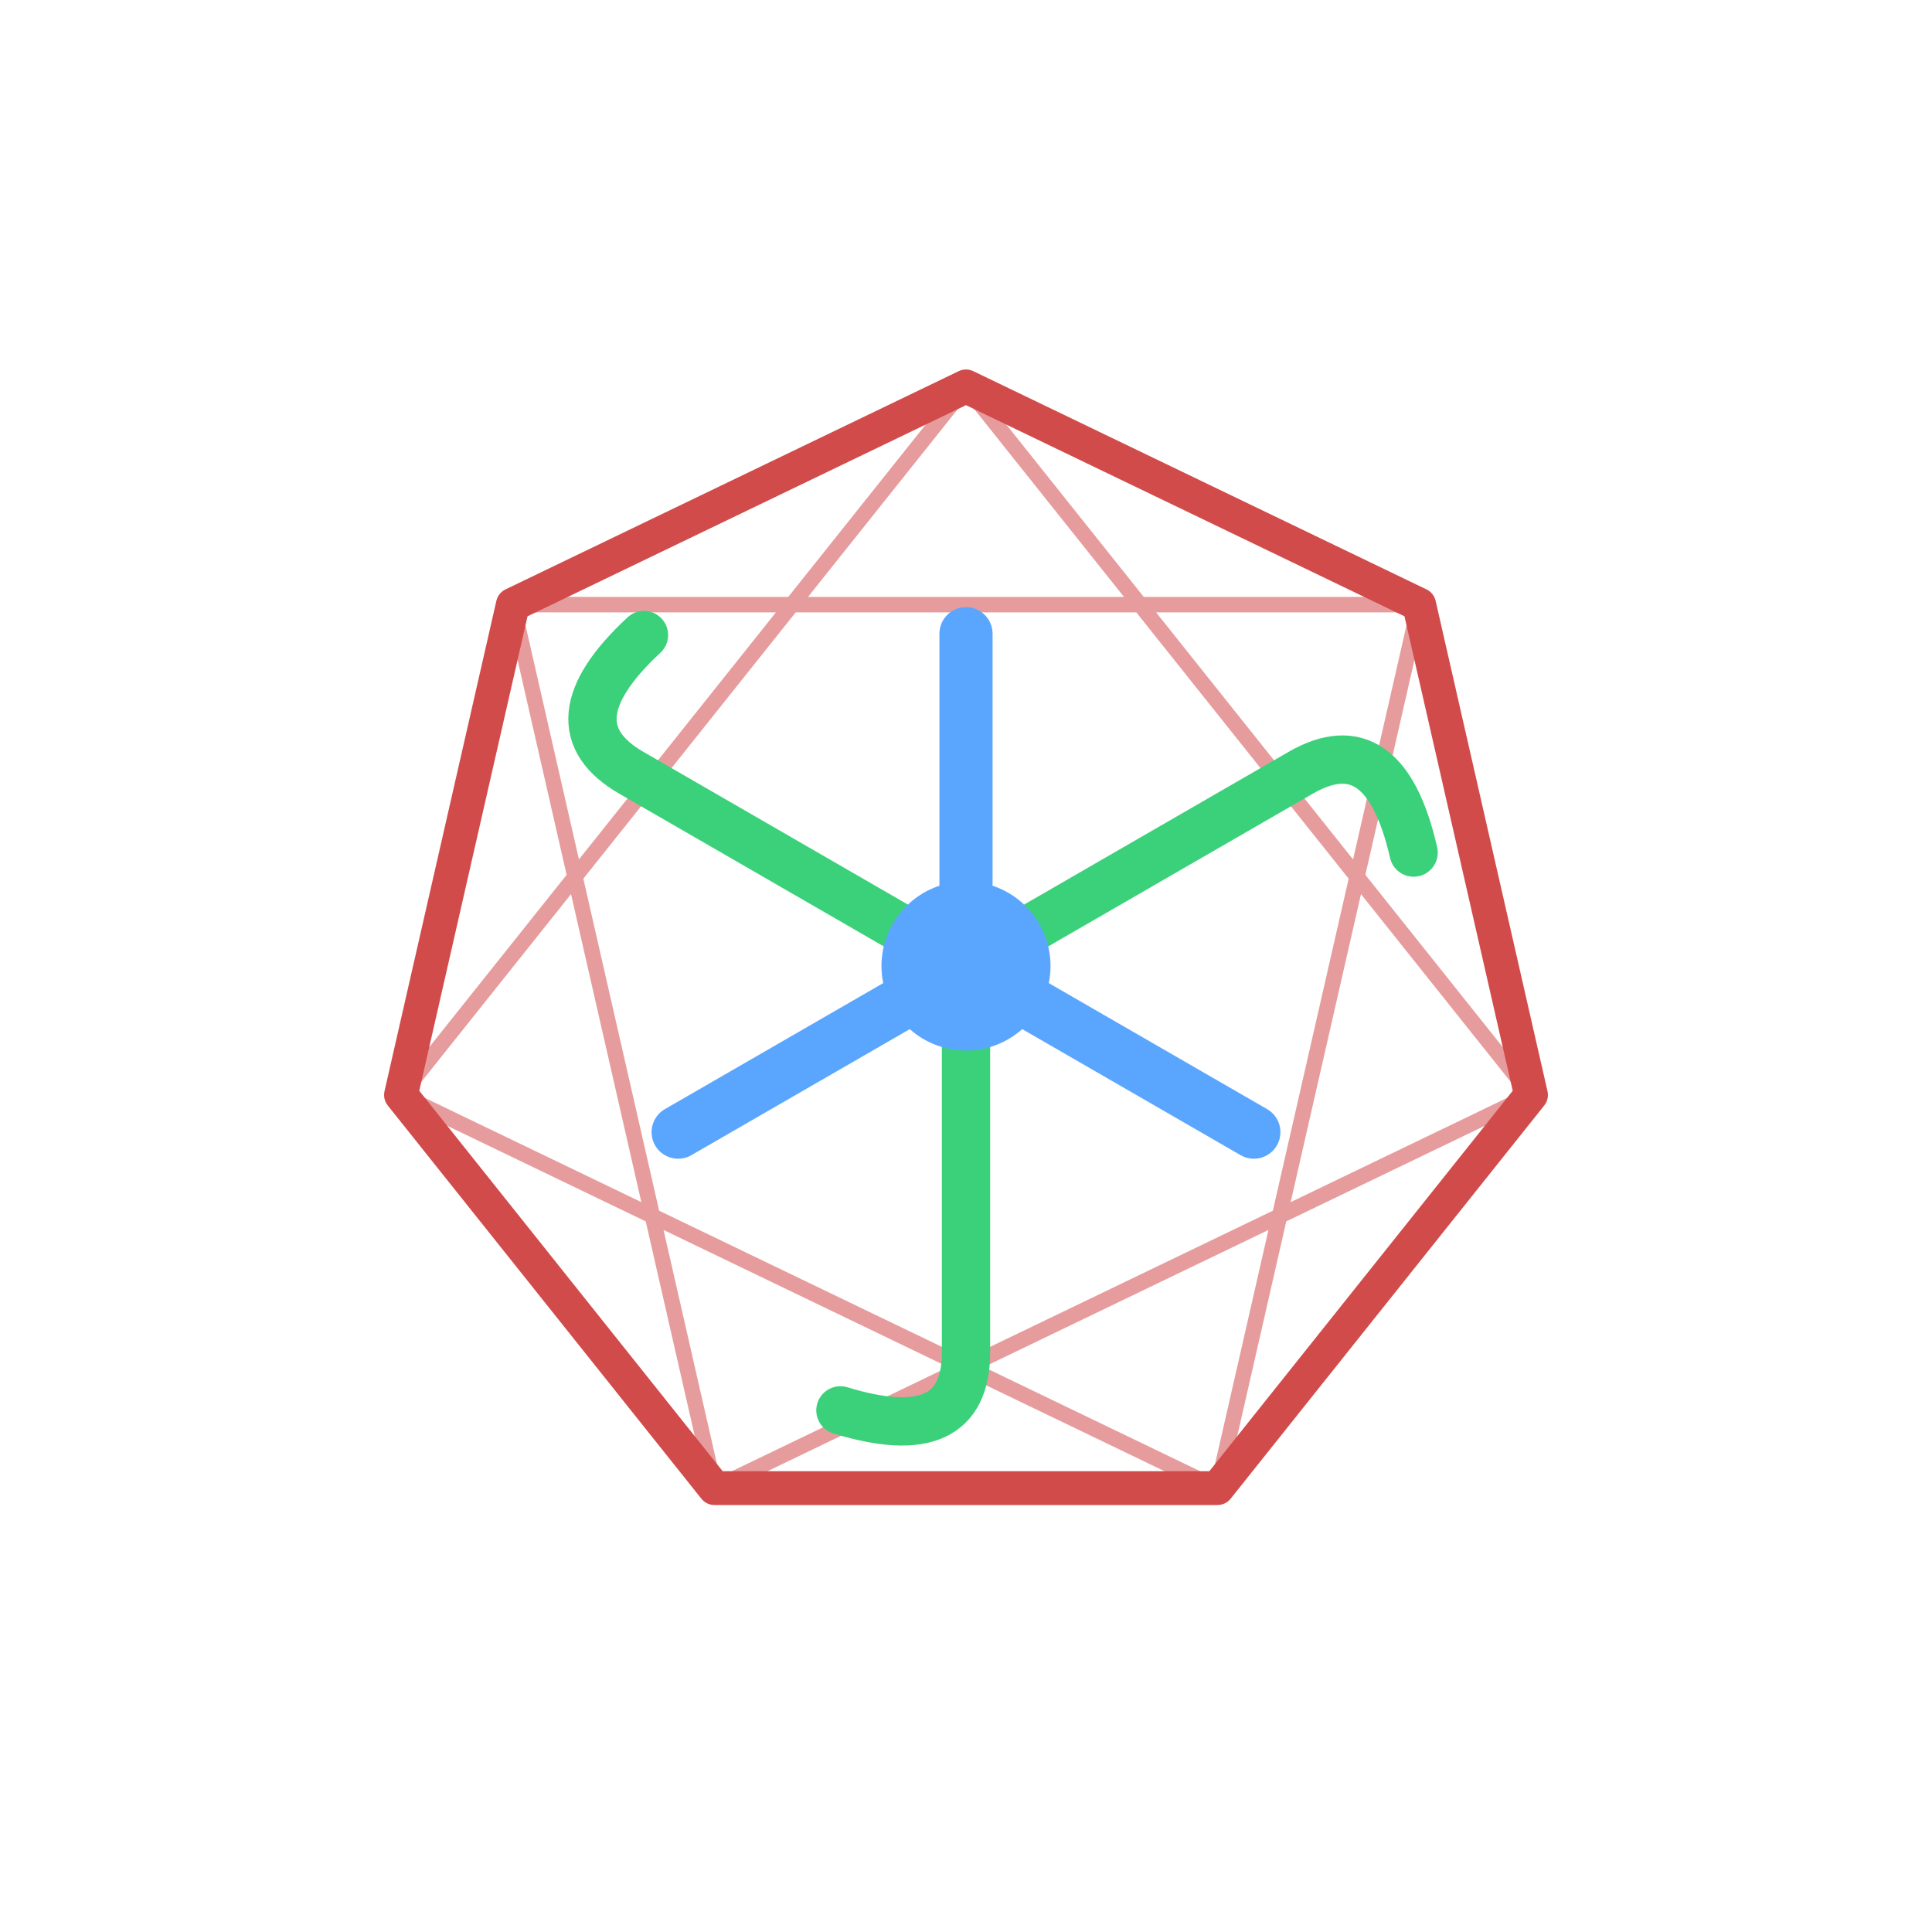
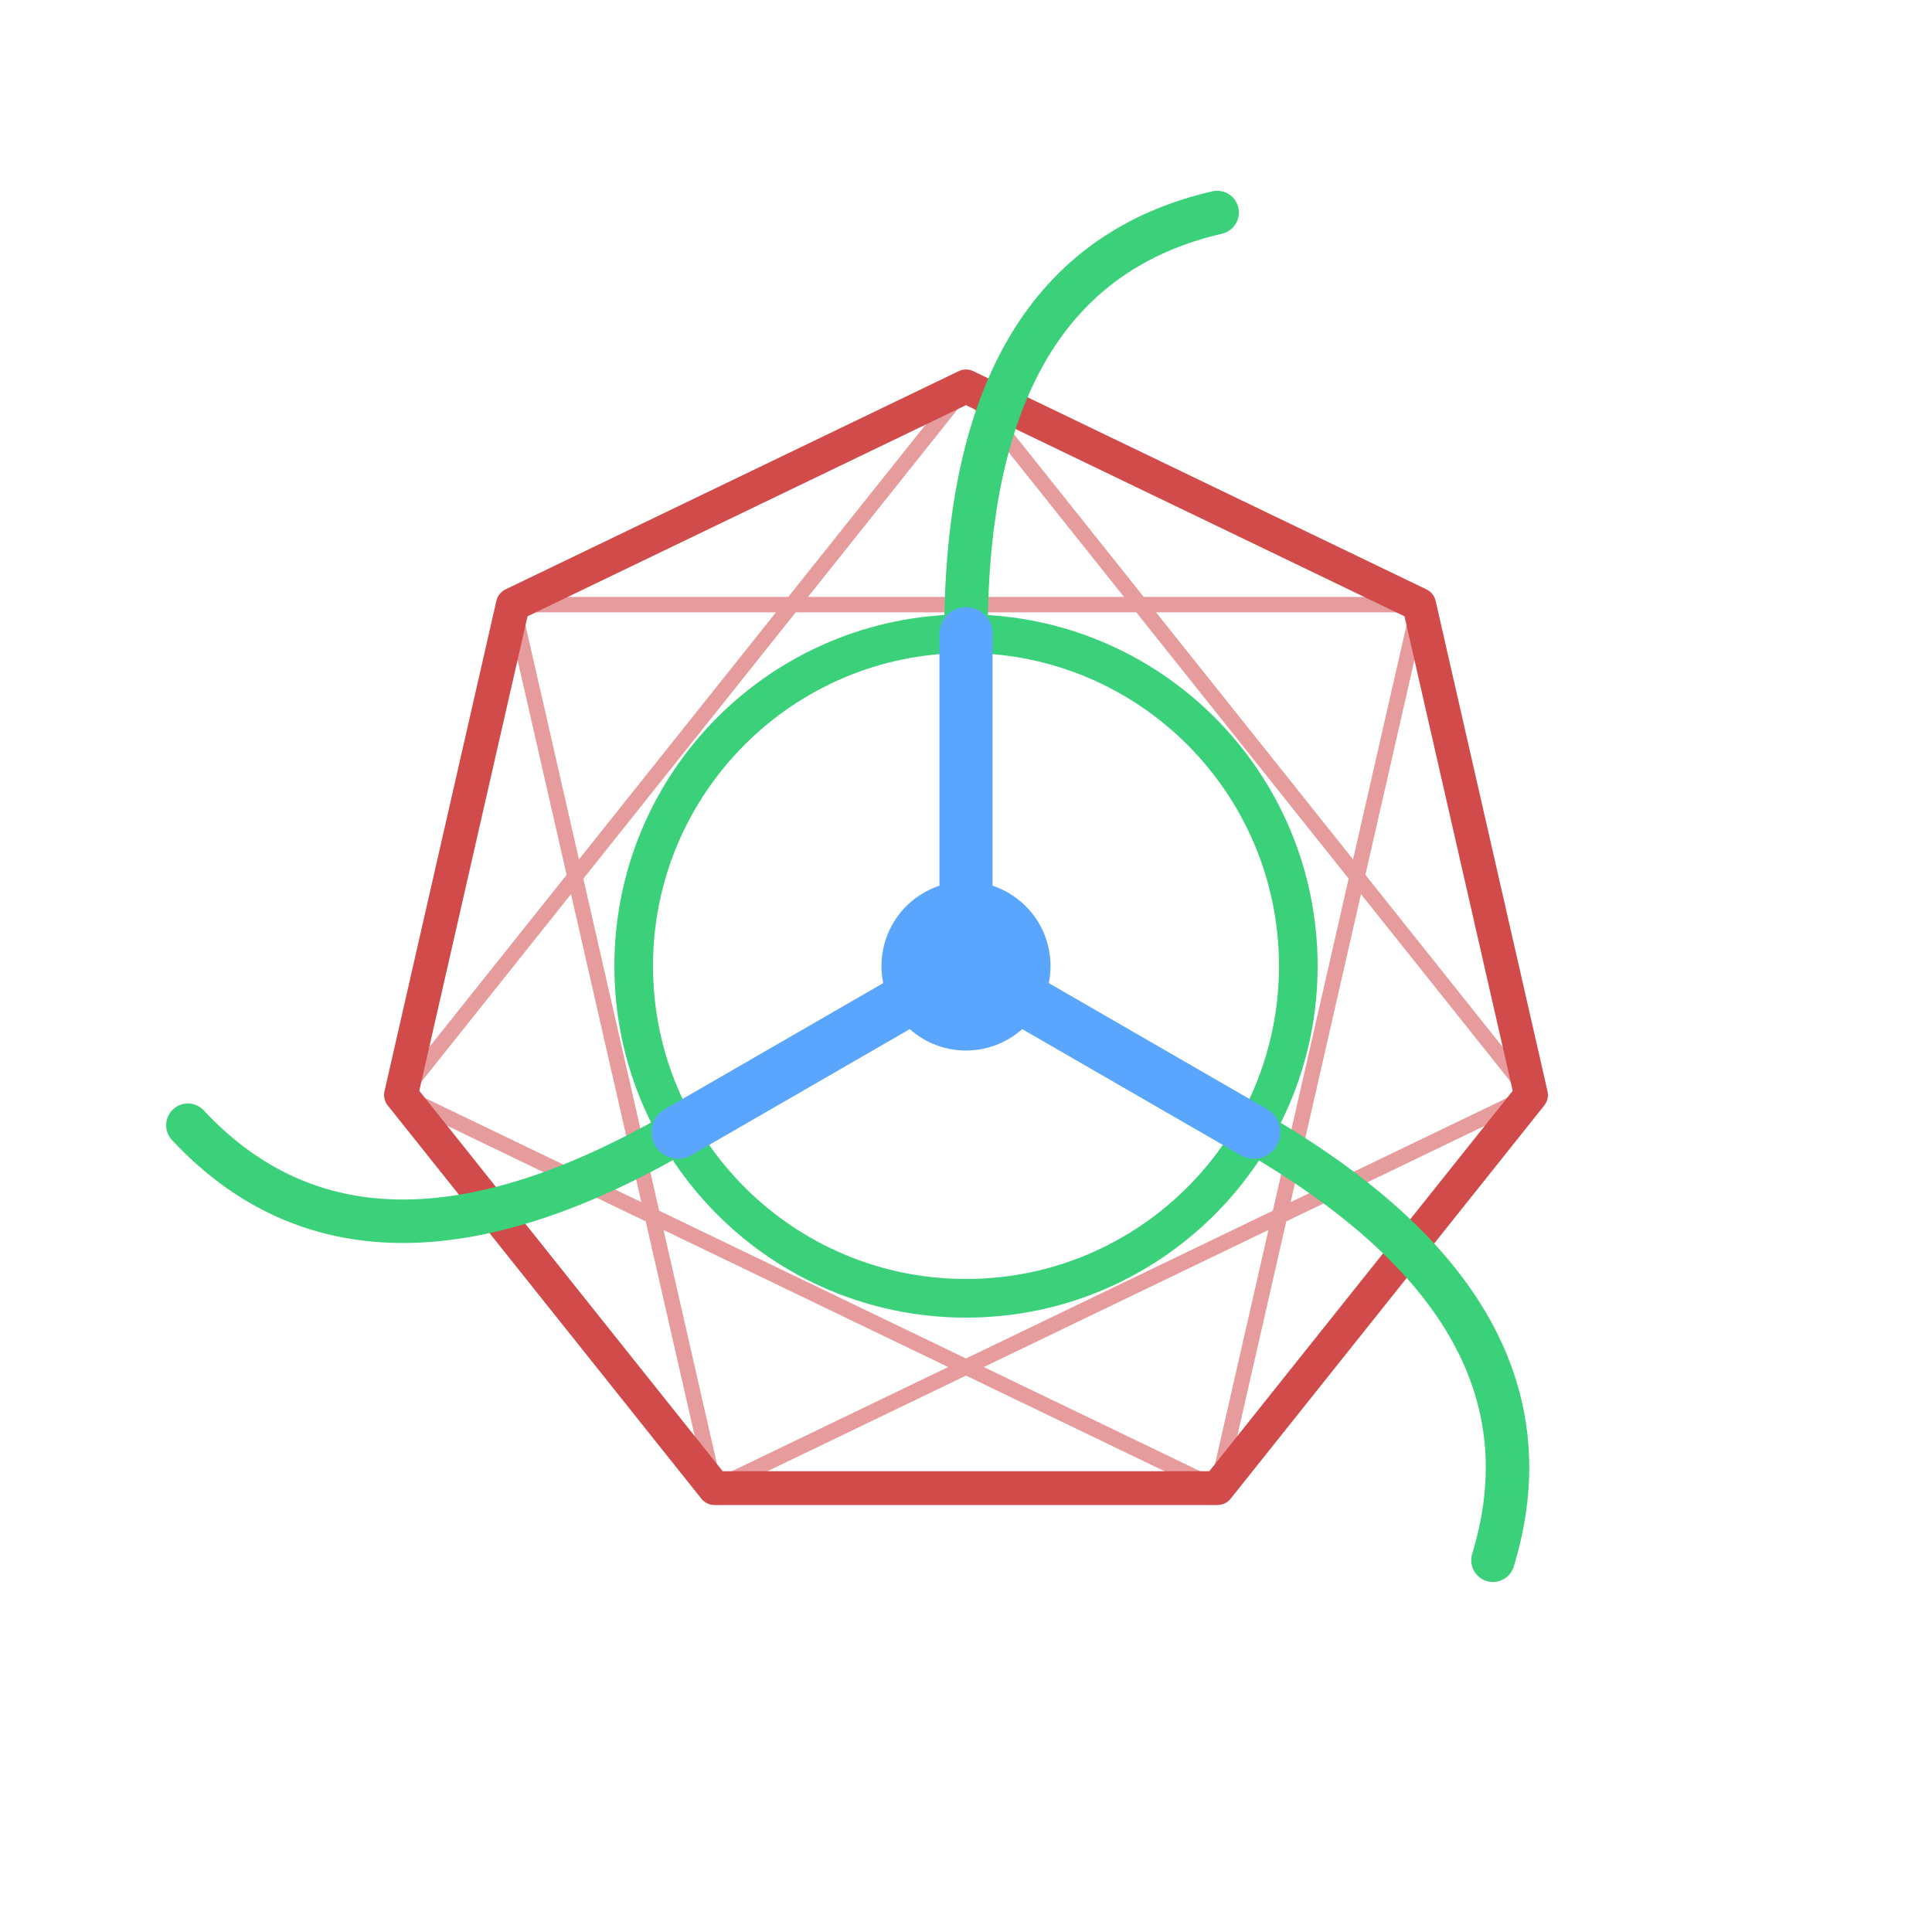
<svg xmlns="http://www.w3.org/2000/svg" viewBox="0 0 200 200">
  <path d="M 100 40 L 146.91 62.59 L 158.49 113.35 L 126.03 154.05 L 73.97 154.05 L 41.51 113.35 L 53.09 62.59 Z" fill="none" stroke="#d24b4b" stroke-width="3.5" stroke-linejoin="round" />
  <path d="M 100 40 L 158.49 113.35 L 73.97 154.05 L 53.09 62.59 L 146.91 62.59 L 126.03 154.05 L 41.51 113.35 Z" fill="none" stroke="#d24b4b" stroke-width="1.6" stroke-linejoin="round" opacity="0.55" />
-   <g fill="none" stroke="#3ad17a" stroke-width="5" stroke-linecap="round" stroke-linejoin="round">
-     <path d="M 100 100 L 100 60 Q 100 50 113 54" transform="rotate(60 100 100)" />
-     <path d="M 100 100 L 100 60 Q 100 50 113 54" transform="rotate(180 100 100)" />
-     <path d="M 100 100 L 100 60 Q 100 50 113 54" transform="rotate(300 100 100)" />
+   <g fill="none" stroke="#3ad17a" stroke-linecap="round" stroke-linejoin="round">
+     <circle cx="100" cy="100" r="34.4" stroke-width="4" />
+     <path d="M 100 65.6 Q 100 28 126 22" stroke-width="4.5" transform="rotate(0 100 100)" />
+     <path d="M 100 65.6 Q 100 28 126 22" stroke-width="4.5" transform="rotate(120 100 100)" />
+     <path d="M 100 65.6 Q 100 28 126 22" stroke-width="4.5" transform="rotate(240 100 100)" />
  </g>
  <g stroke="#5aa6ff" stroke-width="5.5" stroke-linecap="round">
    <line x1="100" y1="100" x2="100" y2="65.6" />
    <line x1="100" y1="100" x2="129.8" y2="117.2" />
    <line x1="100" y1="100" x2="70.2" y2="117.2" />
  </g>
  <circle cx="100" cy="100" r="8.75" fill="#5aa6ff" />
</svg>
